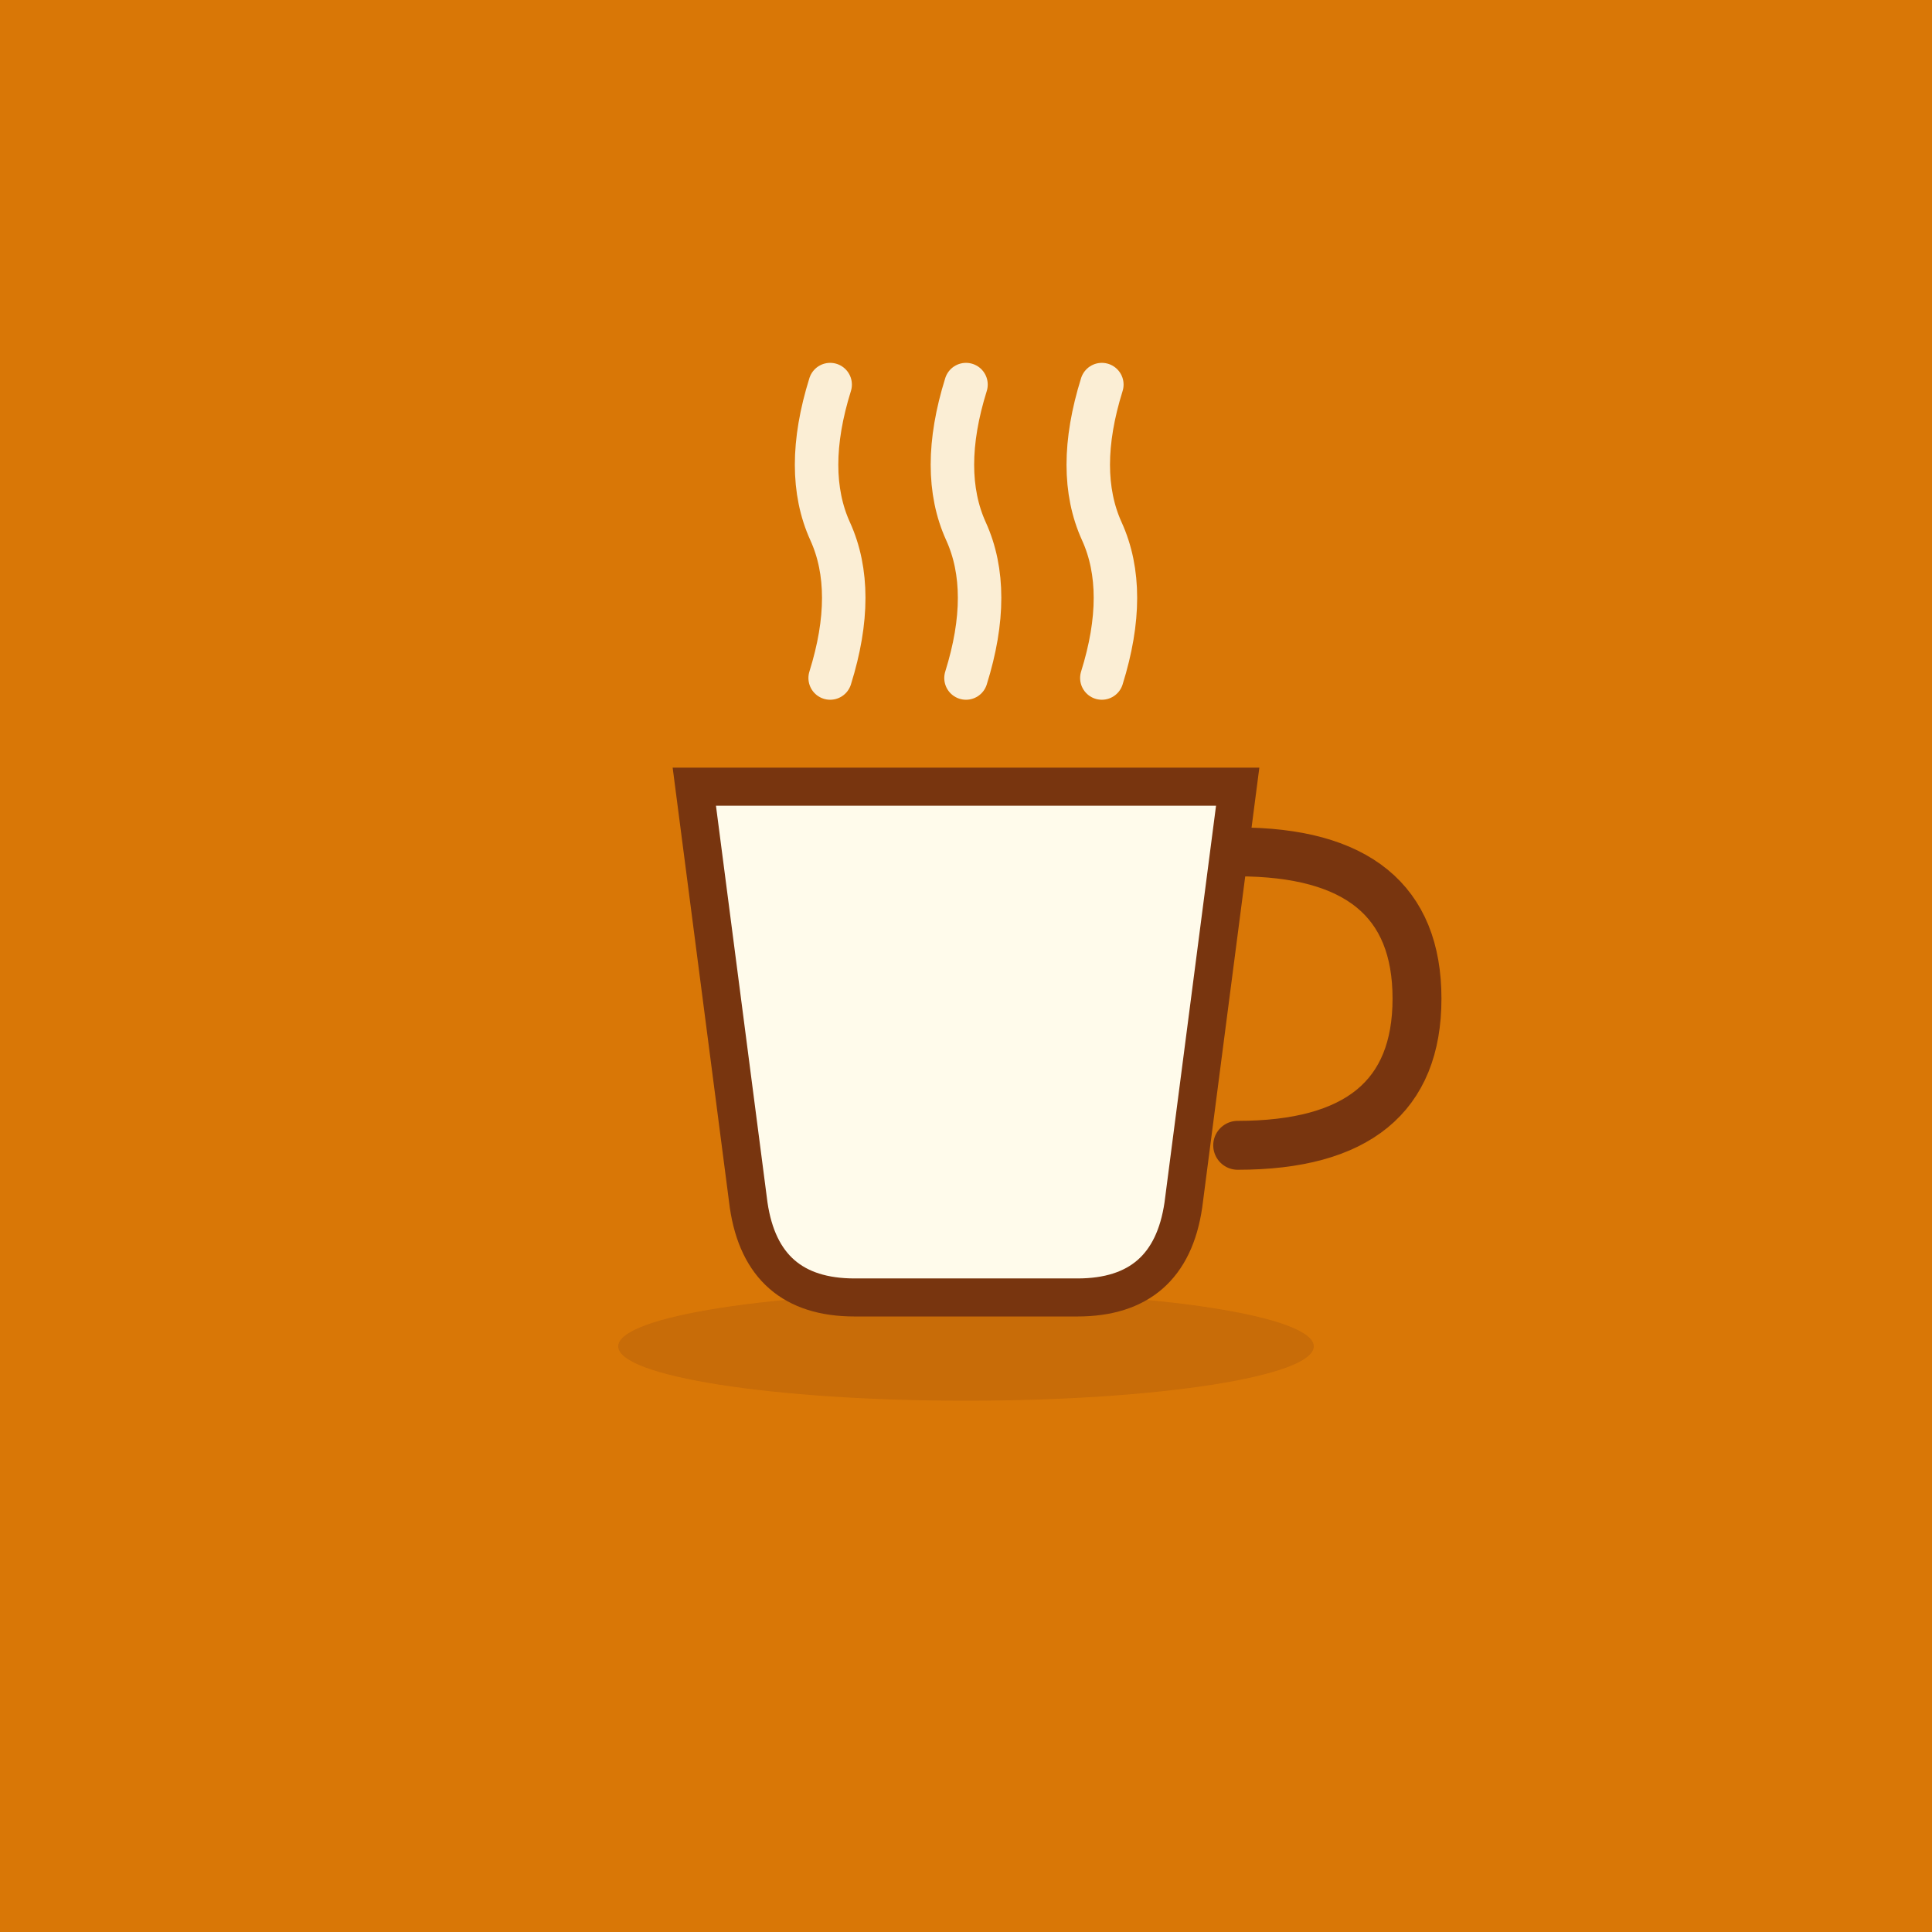
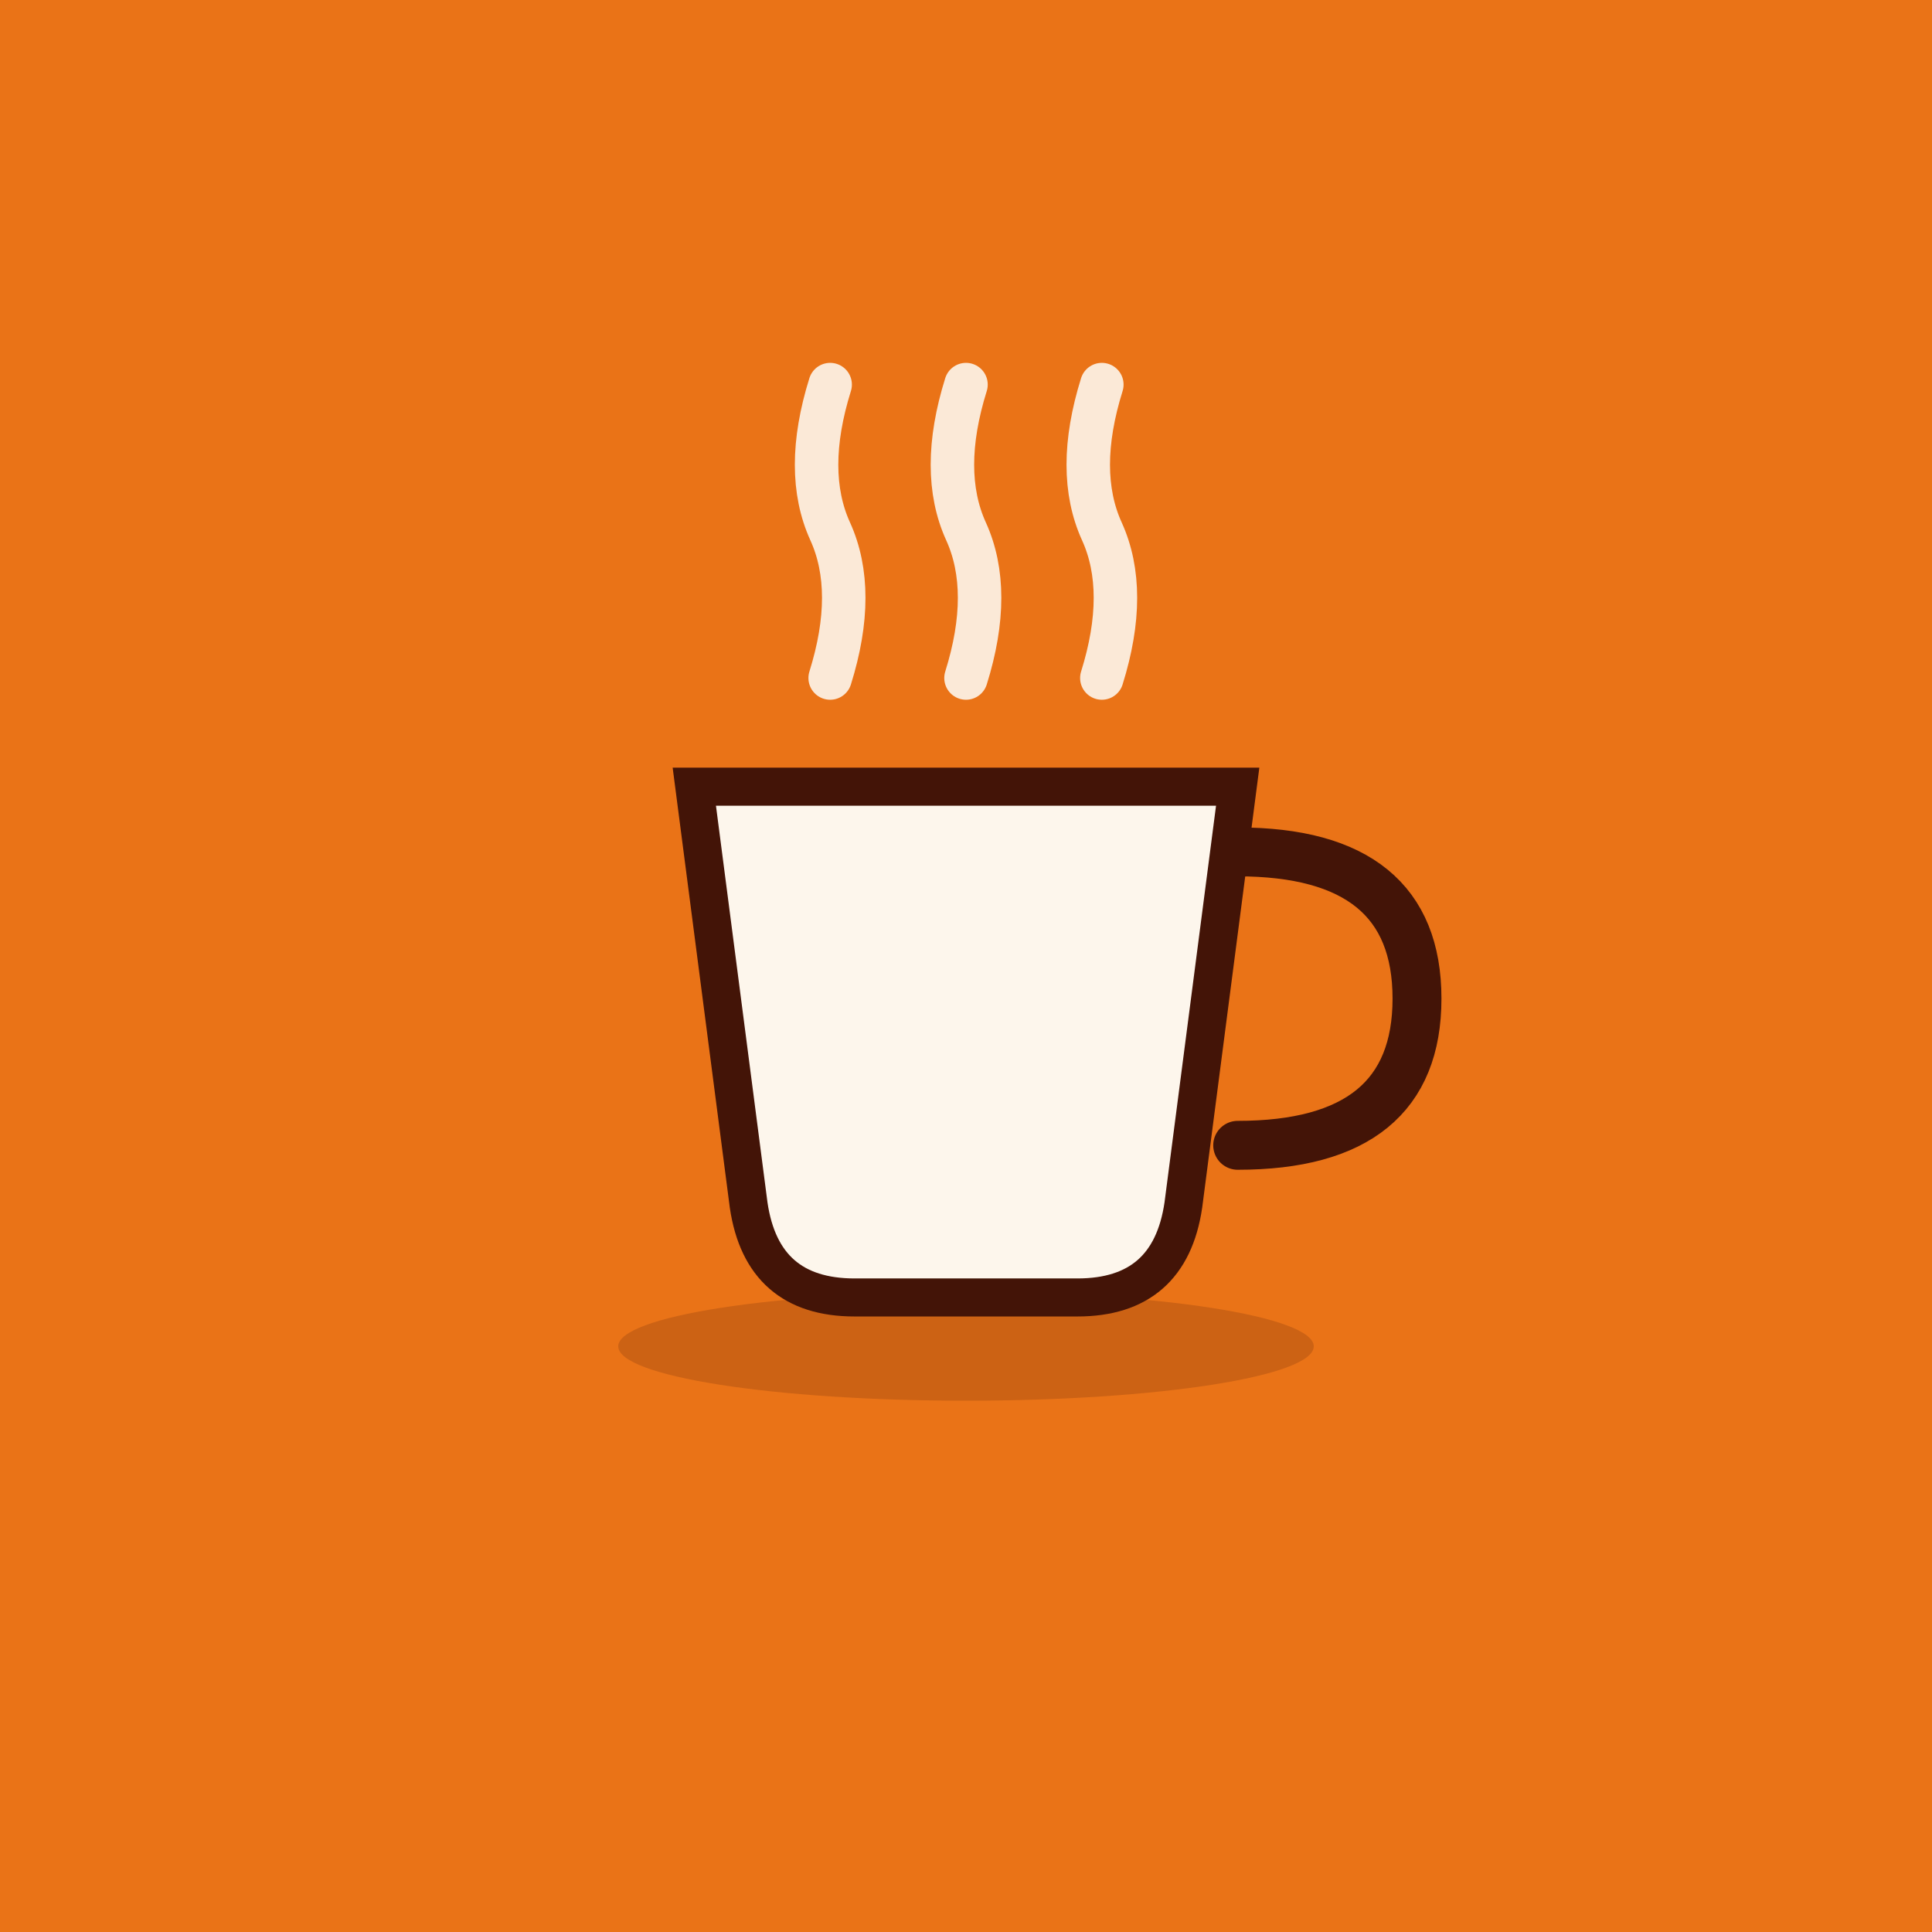
<svg xmlns="http://www.w3.org/2000/svg" viewBox="0 0 512 512">
-   <rect width="512" height="512" fill="#d97706" />
+   <rect width="512" height="512" fill="#ea7317" />
  <g transform="translate(256 256) scale(0.72) translate(-256 -256)">
-     <path d="M206 150 Q216 118 206 96 Q196 74 206 42" stroke="#fffbeb" stroke-width="16" stroke-linecap="round" fill="none" opacity="0.9" />
-     <path d="M256 150 Q266 118 256 96 Q246 74 256 42" stroke="#fffbeb" stroke-width="16" stroke-linecap="round" fill="none" opacity="0.9" />
-     <path d="M306 150 Q316 118 306 96 Q296 74 306 42" stroke="#fffbeb" stroke-width="16" stroke-linecap="round" fill="none" opacity="0.9" />
-     <ellipse cx="256" cy="396" rx="128" ry="20" fill="#78350f" opacity="0.18" />
-     <path d="M156 190 H356 L336 344 Q331 378 297 378 H215 Q181 378 176 344 Z" fill="#fffbeb" stroke="#78350f" stroke-width="14" />
-     <path d="M356 214 Q422 214 422 268 Q422 322 356 322" fill="none" stroke="#78350f" stroke-width="18" stroke-linecap="round" />
+     <path d="M206 150 Q216 118 206 96 Q196 74 206 42" stroke="#fdf6ec" stroke-width="16" stroke-linecap="round" fill="none" opacity="0.9" />
+     <path d="M256 150 Q266 118 256 96 Q246 74 256 42" stroke="#fdf6ec" stroke-width="16" stroke-linecap="round" fill="none" opacity="0.9" />
+     <path d="M306 150 Q316 118 306 96 Q296 74 306 42" stroke="#fdf6ec" stroke-width="16" stroke-linecap="round" fill="none" opacity="0.9" />
+     <ellipse cx="256" cy="396" rx="128" ry="20" fill="#431407" opacity="0.18" />
+     <path d="M156 190 H356 L336 344 Q331 378 297 378 H215 Q181 378 176 344 Z" fill="#fdf6ec" stroke="#431407" stroke-width="14" />
+     <path d="M356 214 Q422 214 422 268 Q422 322 356 322" fill="none" stroke="#431407" stroke-width="18" stroke-linecap="round" />
  </g>
</svg>
